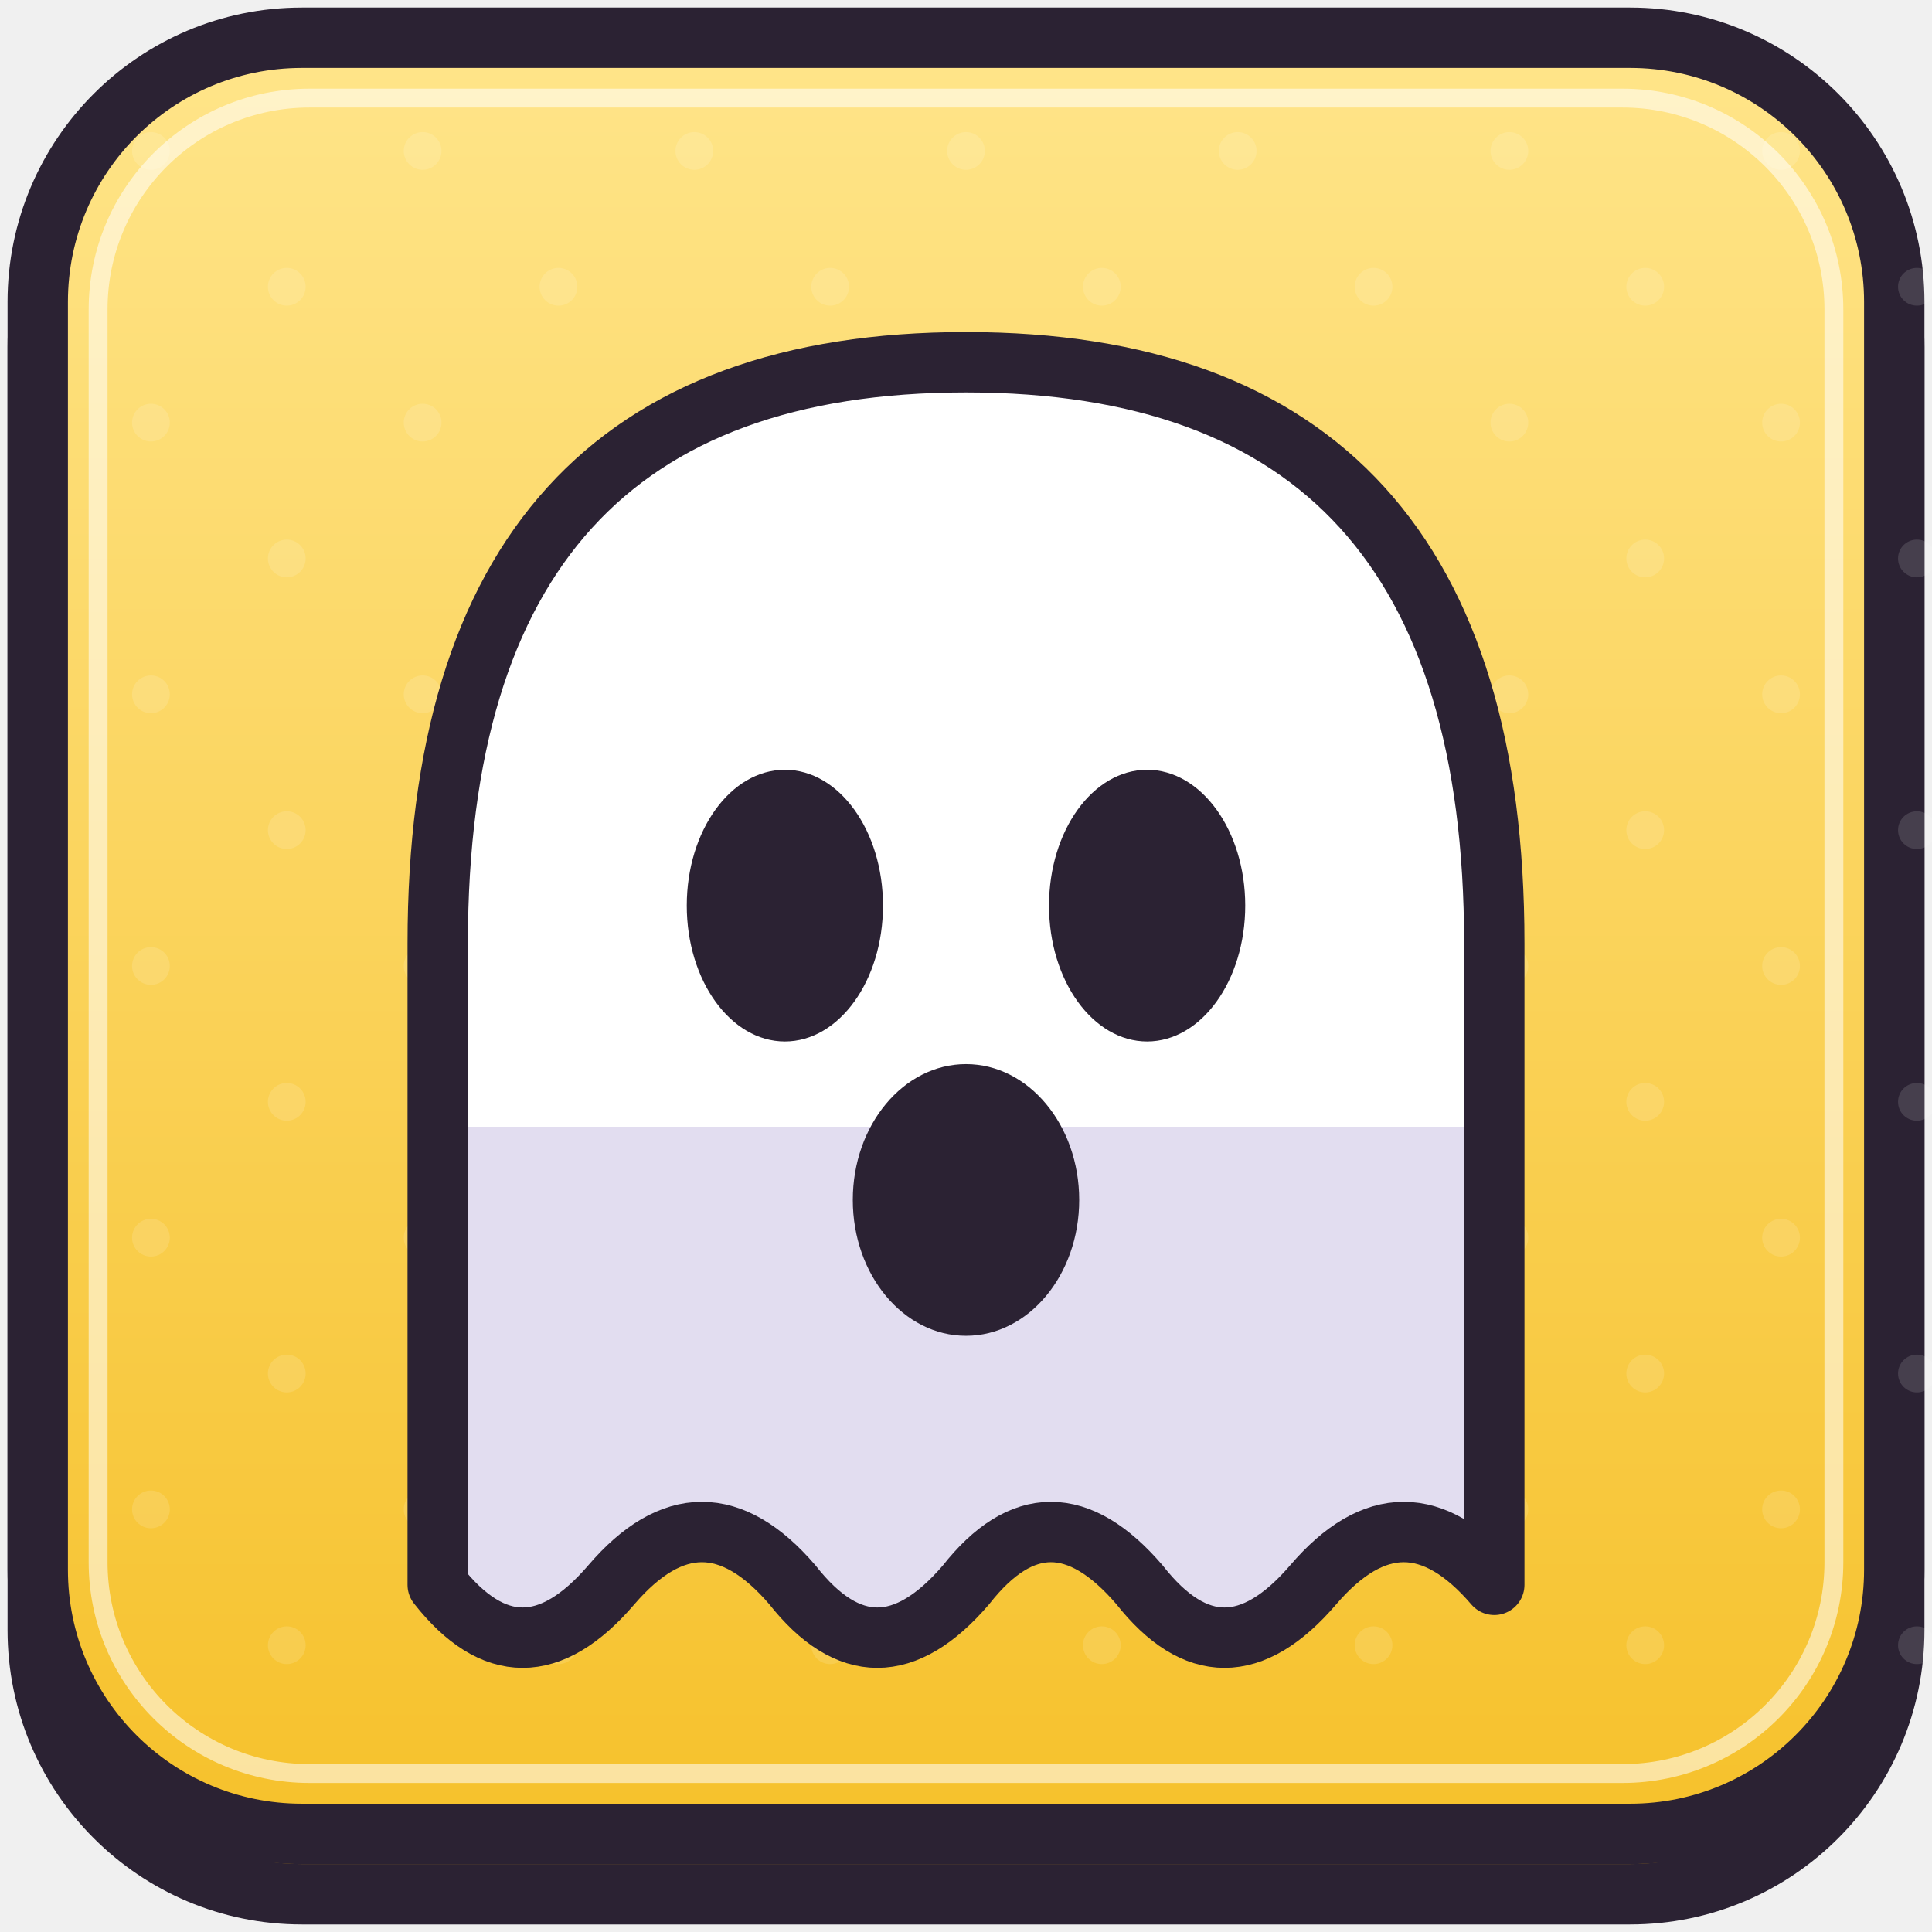
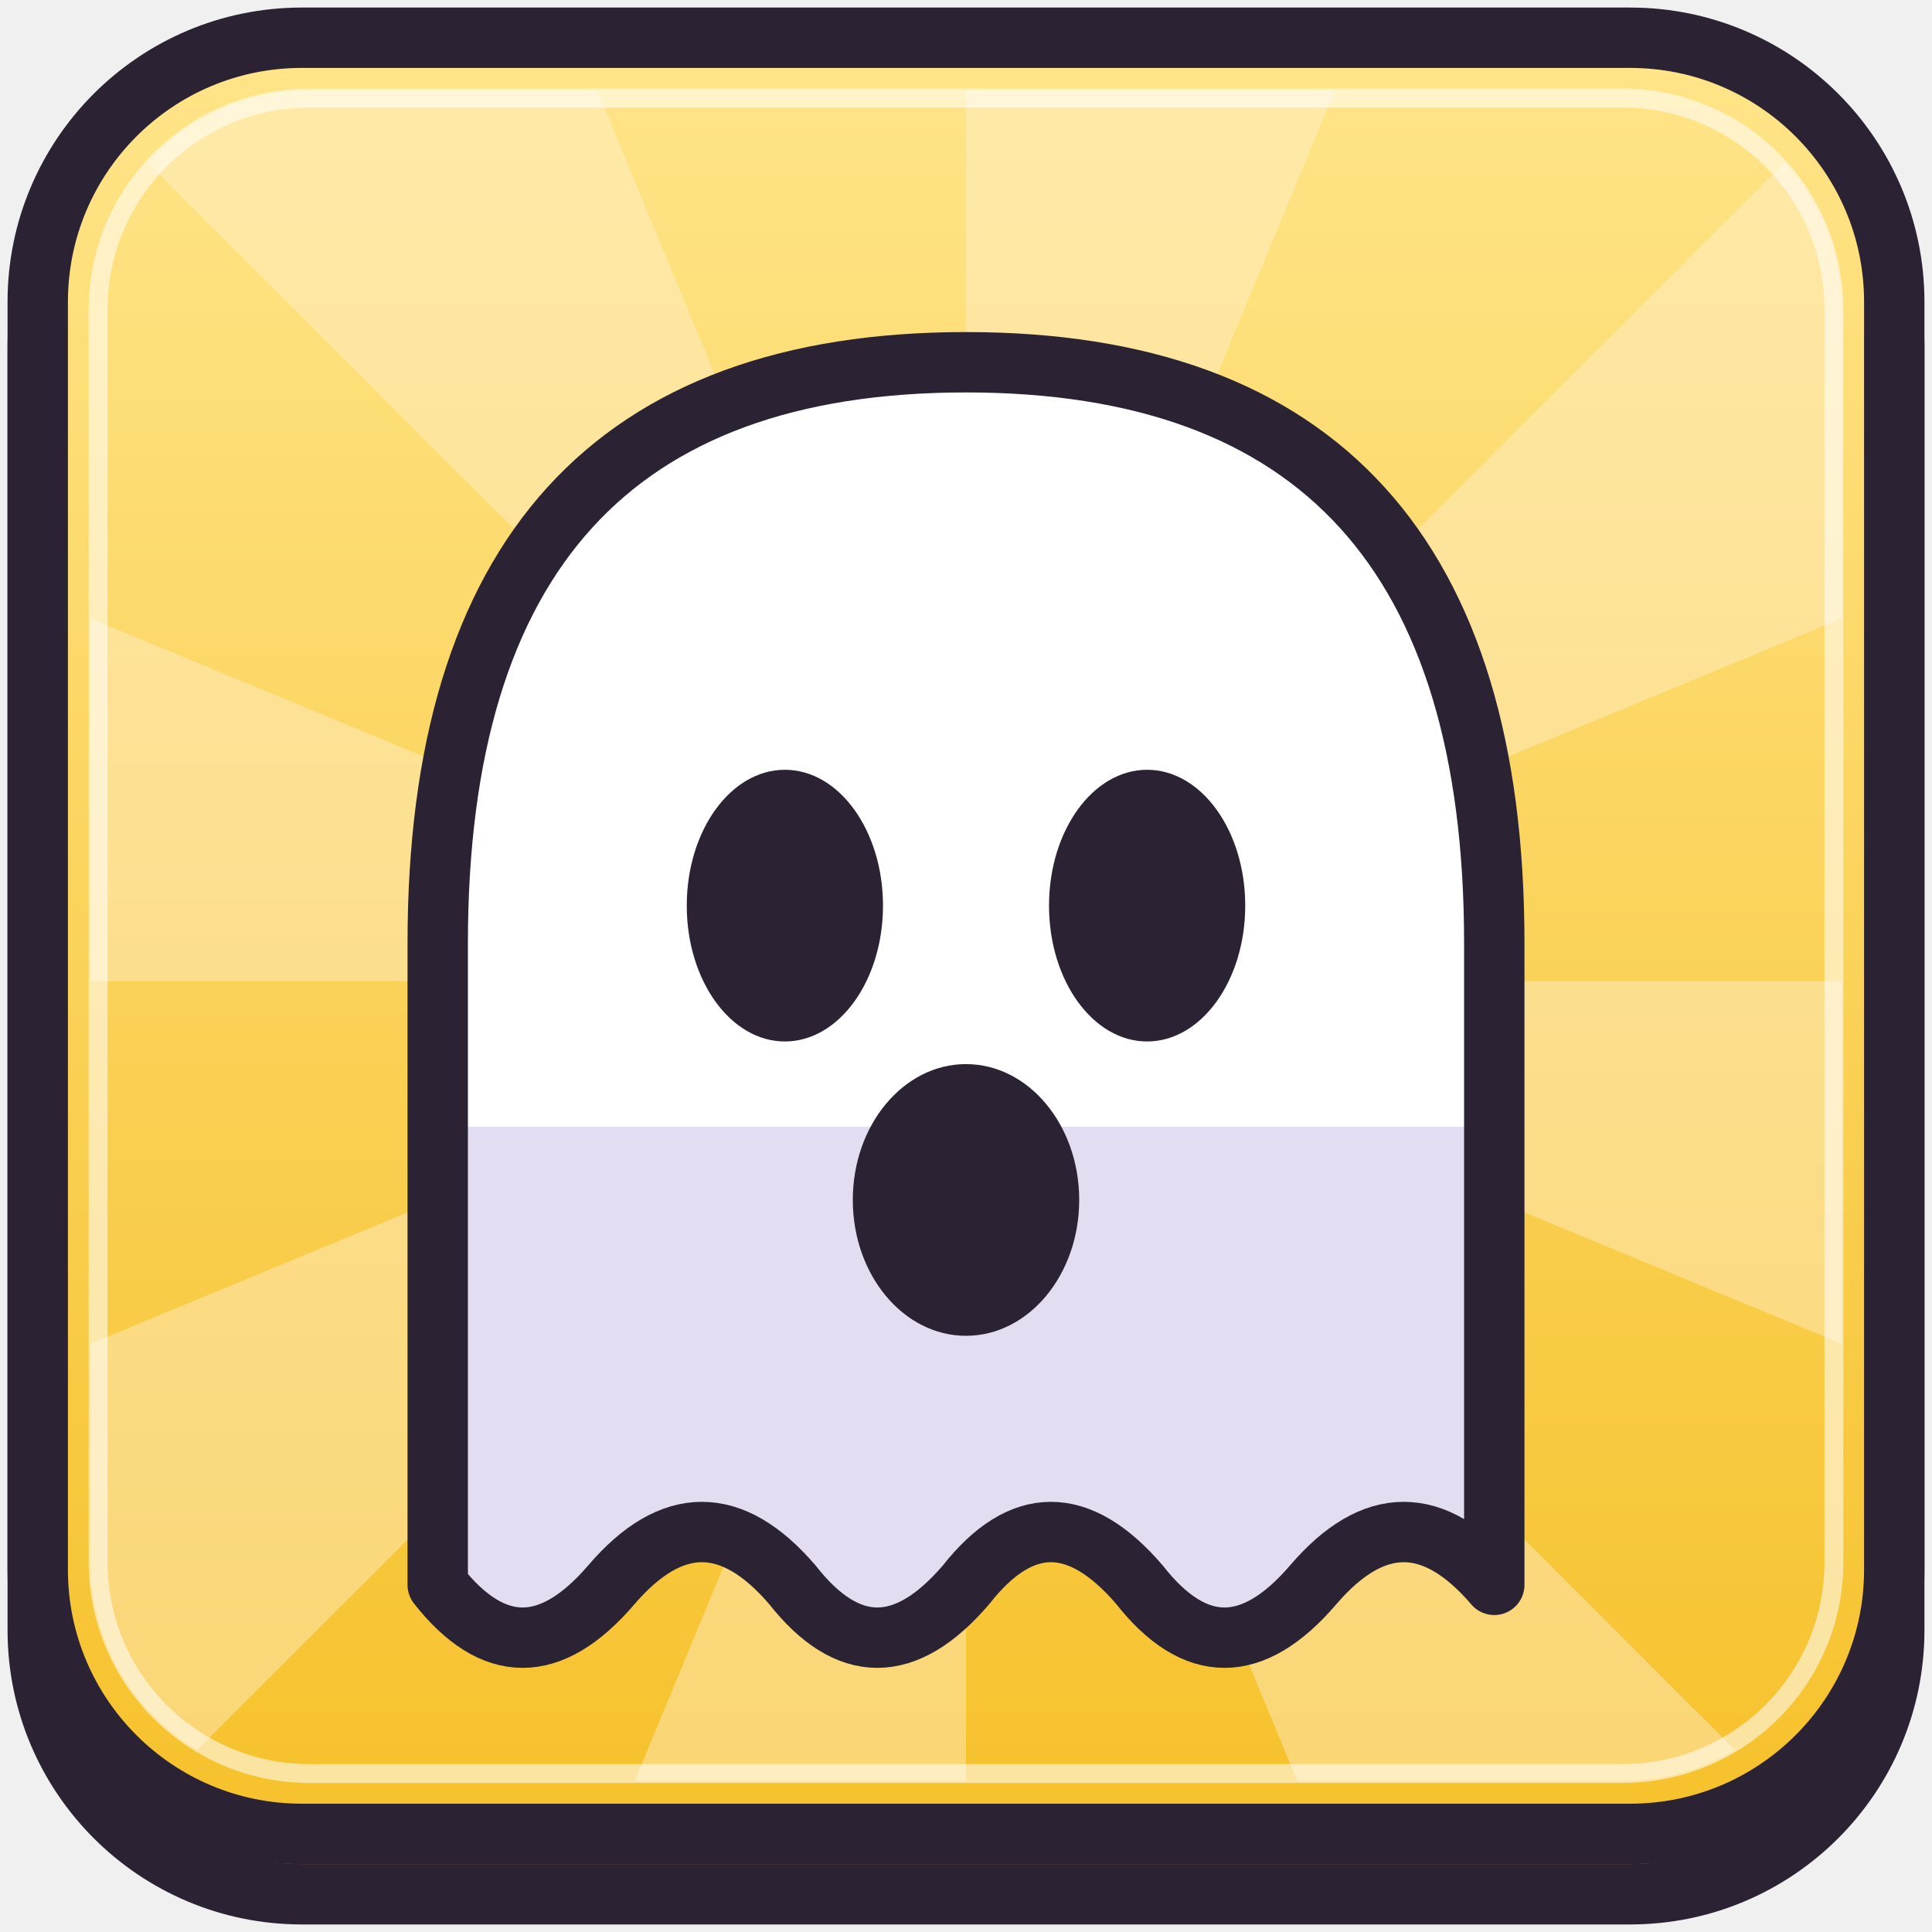
<svg xmlns="http://www.w3.org/2000/svg" width="512" height="512" viewBox="0 0 512 512">
  <defs>
    <linearGradient id="g1" x1="0" y1="0" x2="0" y2="1">
      <stop offset="0" stop-color="#FFFFFF" />
      <stop offset="0.6" stop-color="#FFFFFF" />
      <stop offset="0.6" stop-color="#E2DDF0" />
      <stop offset="1" stop-color="#E2DDF0" />
    </linearGradient>
    <linearGradient id="g2" x1="0" y1="0" x2="0" y2="1">
      <stop offset="0" stop-color="#FFE58A" />
      <stop offset="1" stop-color="#F6C12B" />
    </linearGradient>
+     <clipPath id="c3">
+       <rect x="24" y="24" width="464" height="448" rx="58" />
+     </clipPath>
  </defs>
  <rect x="10" y="22" width="492" height="480" rx="70" fill="#B9850F" stroke="#2B2233" stroke-width="16" stroke-linejoin="round" stroke-linecap="round" />
  <rect x="10" y="10" width="492" height="476" rx="70" fill="url(#g2)" stroke="#2B2233" stroke-width="16" stroke-linejoin="round" stroke-linecap="round" />
-   <g clip-path="inset(14px round 64px)">
-     <circle cx="40" cy="40" r="5" fill="#FFFFFF" opacity="0.13" />
-     <circle cx="40" cy="112" r="5" fill="#FFFFFF" opacity="0.13" />
-     <circle cx="40" cy="184" r="5" fill="#FFFFFF" opacity="0.13" />
-     <circle cx="40" cy="256" r="5" fill="#FFFFFF" opacity="0.13" />
-     <circle cx="40" cy="328" r="5" fill="#FFFFFF" opacity="0.13" />
-     <circle cx="40" cy="400" r="5" fill="#FFFFFF" opacity="0.13" />
-     <circle cx="76" cy="76" r="5" fill="#FFFFFF" opacity="0.13" />
-     <circle cx="76" cy="148" r="5" fill="#FFFFFF" opacity="0.13" />
-     <circle cx="76" cy="220" r="5" fill="#FFFFFF" opacity="0.13" />
-     <circle cx="76" cy="292" r="5" fill="#FFFFFF" opacity="0.13" />
-     <circle cx="76" cy="364" r="5" fill="#FFFFFF" opacity="0.13" />
-     <circle cx="76" cy="436" r="5" fill="#FFFFFF" opacity="0.13" />
-     <circle cx="112" cy="40" r="5" fill="#FFFFFF" opacity="0.13" />
-     <circle cx="112" cy="112" r="5" fill="#FFFFFF" opacity="0.13" />
-     <circle cx="112" cy="184" r="5" fill="#FFFFFF" opacity="0.13" />
-     <circle cx="112" cy="256" r="5" fill="#FFFFFF" opacity="0.13" />
-     <circle cx="112" cy="328" r="5" fill="#FFFFFF" opacity="0.13" />
-     <circle cx="112" cy="400" r="5" fill="#FFFFFF" opacity="0.13" />
-     <circle cx="148" cy="76" r="5" fill="#FFFFFF" opacity="0.13" />
-     <circle cx="148" cy="148" r="5" fill="#FFFFFF" opacity="0.13" />
-     <circle cx="148" cy="220" r="5" fill="#FFFFFF" opacity="0.13" />
-     <circle cx="148" cy="292" r="5" fill="#FFFFFF" opacity="0.13" />
-     <circle cx="148" cy="364" r="5" fill="#FFFFFF" opacity="0.13" />
-     <circle cx="148" cy="436" r="5" fill="#FFFFFF" opacity="0.13" />
-     <circle cx="184" cy="40" r="5" fill="#FFFFFF" opacity="0.13" />
-     <circle cx="184" cy="112" r="5" fill="#FFFFFF" opacity="0.13" />
-     <circle cx="184" cy="184" r="5" fill="#FFFFFF" opacity="0.13" />
-     <circle cx="184" cy="256" r="5" fill="#FFFFFF" opacity="0.13" />
-     <circle cx="184" cy="328" r="5" fill="#FFFFFF" opacity="0.13" />
-     <circle cx="184" cy="400" r="5" fill="#FFFFFF" opacity="0.13" />
-     <circle cx="220" cy="76" r="5" fill="#FFFFFF" opacity="0.13" />
-     <circle cx="220" cy="148" r="5" fill="#FFFFFF" opacity="0.13" />
-     <circle cx="220" cy="220" r="5" fill="#FFFFFF" opacity="0.13" />
-     <circle cx="220" cy="292" r="5" fill="#FFFFFF" opacity="0.13" />
-     <circle cx="220" cy="364" r="5" fill="#FFFFFF" opacity="0.13" />
-     <circle cx="220" cy="436" r="5" fill="#FFFFFF" opacity="0.13" />
-     <circle cx="256" cy="40" r="5" fill="#FFFFFF" opacity="0.13" />
-     <circle cx="256" cy="112" r="5" fill="#FFFFFF" opacity="0.13" />
-     <circle cx="256" cy="184" r="5" fill="#FFFFFF" opacity="0.13" />
-     <circle cx="256" cy="256" r="5" fill="#FFFFFF" opacity="0.13" />
-     <circle cx="256" cy="328" r="5" fill="#FFFFFF" opacity="0.13" />
-     <circle cx="256" cy="400" r="5" fill="#FFFFFF" opacity="0.13" />
-     <circle cx="292" cy="76" r="5" fill="#FFFFFF" opacity="0.13" />
-     <circle cx="292" cy="148" r="5" fill="#FFFFFF" opacity="0.13" />
-     <circle cx="292" cy="220" r="5" fill="#FFFFFF" opacity="0.13" />
-     <circle cx="292" cy="292" r="5" fill="#FFFFFF" opacity="0.13" />
-     <circle cx="292" cy="364" r="5" fill="#FFFFFF" opacity="0.13" />
-     <circle cx="292" cy="436" r="5" fill="#FFFFFF" opacity="0.13" />
-     <circle cx="328" cy="40" r="5" fill="#FFFFFF" opacity="0.13" />
-     <circle cx="328" cy="112" r="5" fill="#FFFFFF" opacity="0.13" />
-     <circle cx="328" cy="184" r="5" fill="#FFFFFF" opacity="0.13" />
-     <circle cx="328" cy="256" r="5" fill="#FFFFFF" opacity="0.13" />
-     <circle cx="328" cy="328" r="5" fill="#FFFFFF" opacity="0.13" />
-     <circle cx="328" cy="400" r="5" fill="#FFFFFF" opacity="0.13" />
-     <circle cx="364" cy="76" r="5" fill="#FFFFFF" opacity="0.13" />
-     <circle cx="364" cy="148" r="5" fill="#FFFFFF" opacity="0.13" />
-     <circle cx="364" cy="220" r="5" fill="#FFFFFF" opacity="0.13" />
-     <circle cx="364" cy="292" r="5" fill="#FFFFFF" opacity="0.13" />
-     <circle cx="364" cy="364" r="5" fill="#FFFFFF" opacity="0.13" />
-     <circle cx="364" cy="436" r="5" fill="#FFFFFF" opacity="0.13" />
-     <circle cx="400" cy="40" r="5" fill="#FFFFFF" opacity="0.13" />
-     <circle cx="400" cy="112" r="5" fill="#FFFFFF" opacity="0.13" />
-     <circle cx="400" cy="184" r="5" fill="#FFFFFF" opacity="0.13" />
-     <circle cx="400" cy="256" r="5" fill="#FFFFFF" opacity="0.13" />
-     <circle cx="400" cy="328" r="5" fill="#FFFFFF" opacity="0.13" />
-     <circle cx="400" cy="400" r="5" fill="#FFFFFF" opacity="0.13" />
-     <circle cx="436" cy="76" r="5" fill="#FFFFFF" opacity="0.13" />
-     <circle cx="436" cy="148" r="5" fill="#FFFFFF" opacity="0.13" />
-     <circle cx="436" cy="220" r="5" fill="#FFFFFF" opacity="0.13" />
-     <circle cx="436" cy="292" r="5" fill="#FFFFFF" opacity="0.13" />
-     <circle cx="436" cy="364" r="5" fill="#FFFFFF" opacity="0.13" />
-     <circle cx="436" cy="436" r="5" fill="#FFFFFF" opacity="0.13" />
-     <circle cx="472" cy="40" r="5" fill="#FFFFFF" opacity="0.13" />
-     <circle cx="472" cy="112" r="5" fill="#FFFFFF" opacity="0.13" />
-     <circle cx="472" cy="184" r="5" fill="#FFFFFF" opacity="0.13" />
-     <circle cx="472" cy="256" r="5" fill="#FFFFFF" opacity="0.13" />
-     <circle cx="472" cy="328" r="5" fill="#FFFFFF" opacity="0.13" />
-     <circle cx="472" cy="400" r="5" fill="#FFFFFF" opacity="0.13" />
-     <circle cx="508" cy="76" r="5" fill="#FFFFFF" opacity="0.13" />
-     <circle cx="508" cy="148" r="5" fill="#FFFFFF" opacity="0.13" />
-     <circle cx="508" cy="220" r="5" fill="#FFFFFF" opacity="0.13" />
-     <circle cx="508" cy="292" r="5" fill="#FFFFFF" opacity="0.13" />
-     <circle cx="508" cy="364" r="5" fill="#FFFFFF" opacity="0.13" />
-     <circle cx="508" cy="436" r="5" fill="#FFFFFF" opacity="0.13" />
+   <g clip-path="url(#c3)">
+     <path d="M256,260 L256.0,-160.0 L416.7,-128.0 Z" fill="#FFF1D6" opacity="0.42" />
+     <path d="M256,260 L553.0,-37.0 L644.0,99.3 Z" fill="#FFF1D6" opacity="0.42" />
+     <path d="M256,260 L676.0,260.0 L644.0,420.7 Z" fill="#FFF1D6" opacity="0.42" />
+     <path d="M256,260 L553.0,557.0 L416.7,648.0 Z" fill="#FFF1D6" opacity="0.42" />
+     <path d="M256,260 L256.0,680.0 L95.3,648.0 Z" fill="#FFF1D6" opacity="0.42" />
+     <path d="M256,260 L-41.0,557.0 L-132.0,420.7 Z" fill="#FFF1D6" opacity="0.42" />
+     <path d="M256,260 L-164.0,260.0 L-132.0,99.3 Z" fill="#FFF1D6" opacity="0.42" />
+     <path d="M256,260 L-41.0,-37.0 L95.3,-128.0 Z" fill="#FFF1D6" opacity="0.42" />
  </g>
  <rect x="26" y="26" width="460" height="444" rx="56" fill="none" stroke="#FFFFFF" stroke-width="5" opacity="0.55" />
  <path d="M116,420 L116,250 Q116,96 256,96 Q396,96 396,250 L396,420 Q372,392 348,420 Q324,448 302,420 Q278,392 256,420 Q232,448 210,420 Q186,392 162,420 Q138,448 116,420 Z" fill="url(#g1)" stroke="#2B2233" stroke-width="16" stroke-linejoin="round" stroke-linecap="round" />
  <ellipse cx="208" cy="240" rx="26" ry="36" fill="#2B2233" />
  <ellipse cx="304" cy="240" rx="26" ry="36" fill="#2B2233" />
  <ellipse cx="256" cy="318" rx="30" ry="36" fill="#2B2233" />
  <ellipse cx="170" cy="170" rx="26" ry="12" fill="#FFFFFF" opacity="0.85" transform="rotate(-25 170 170)" />
</svg>
